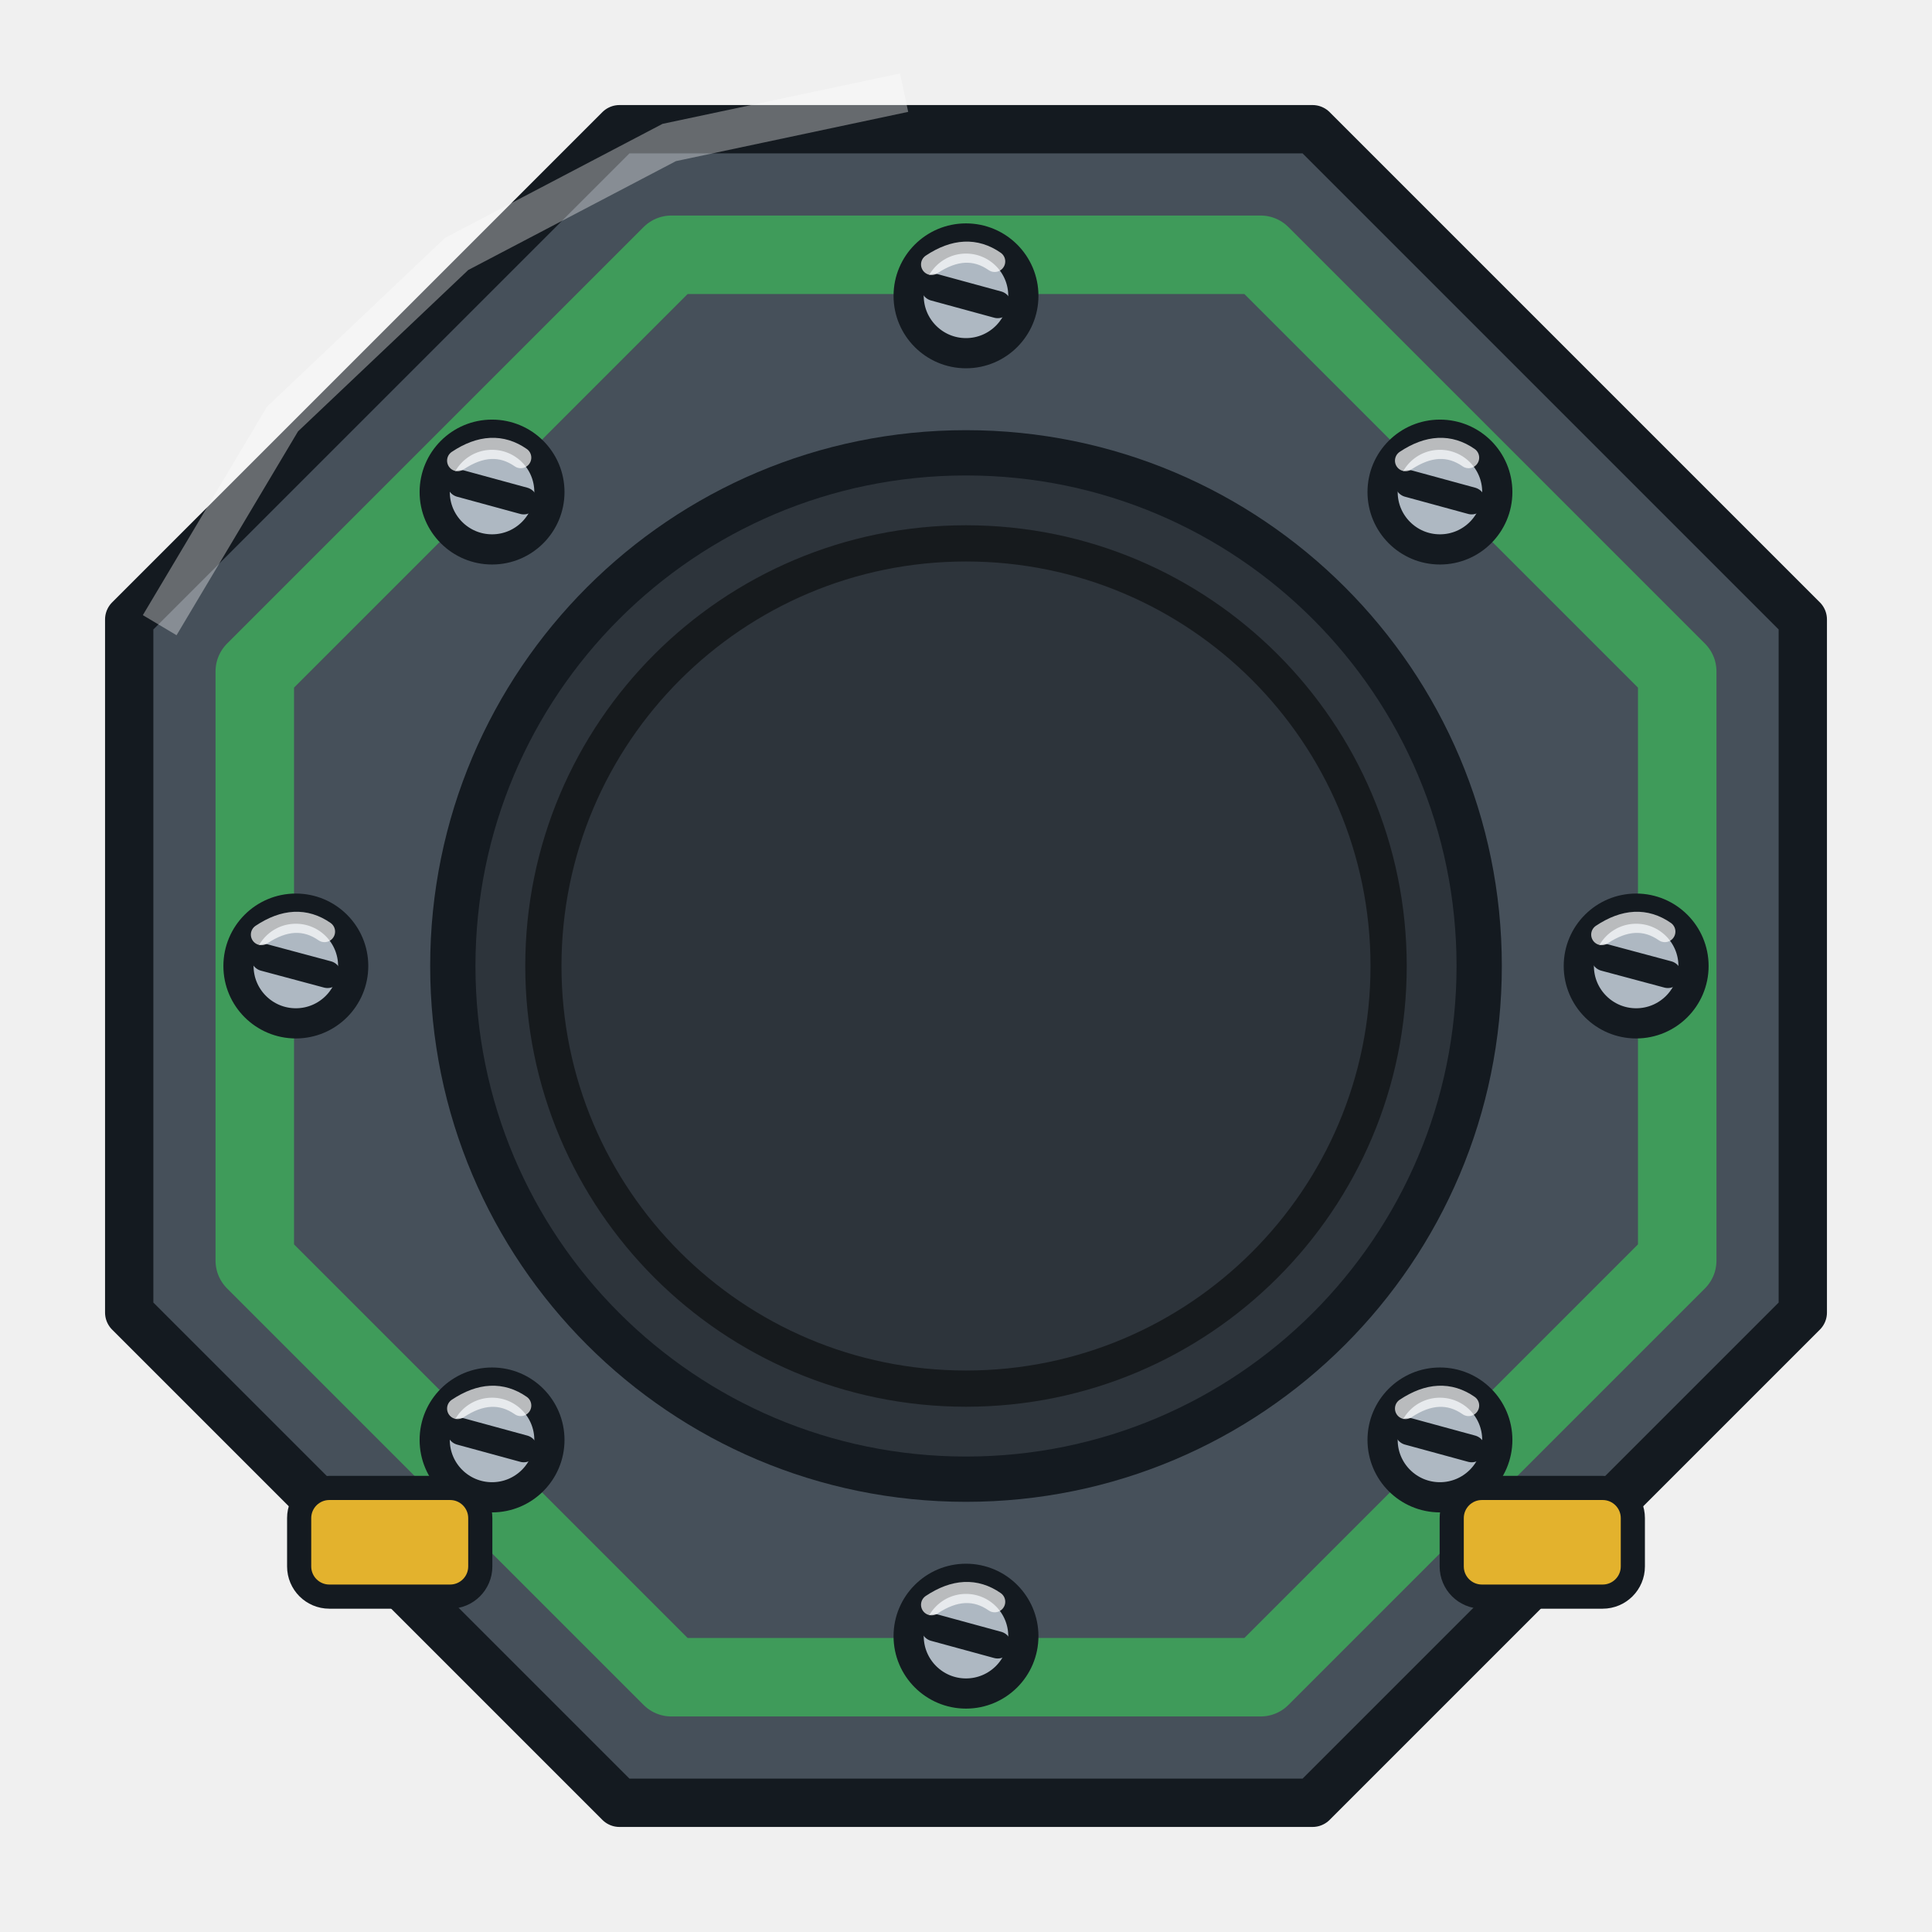
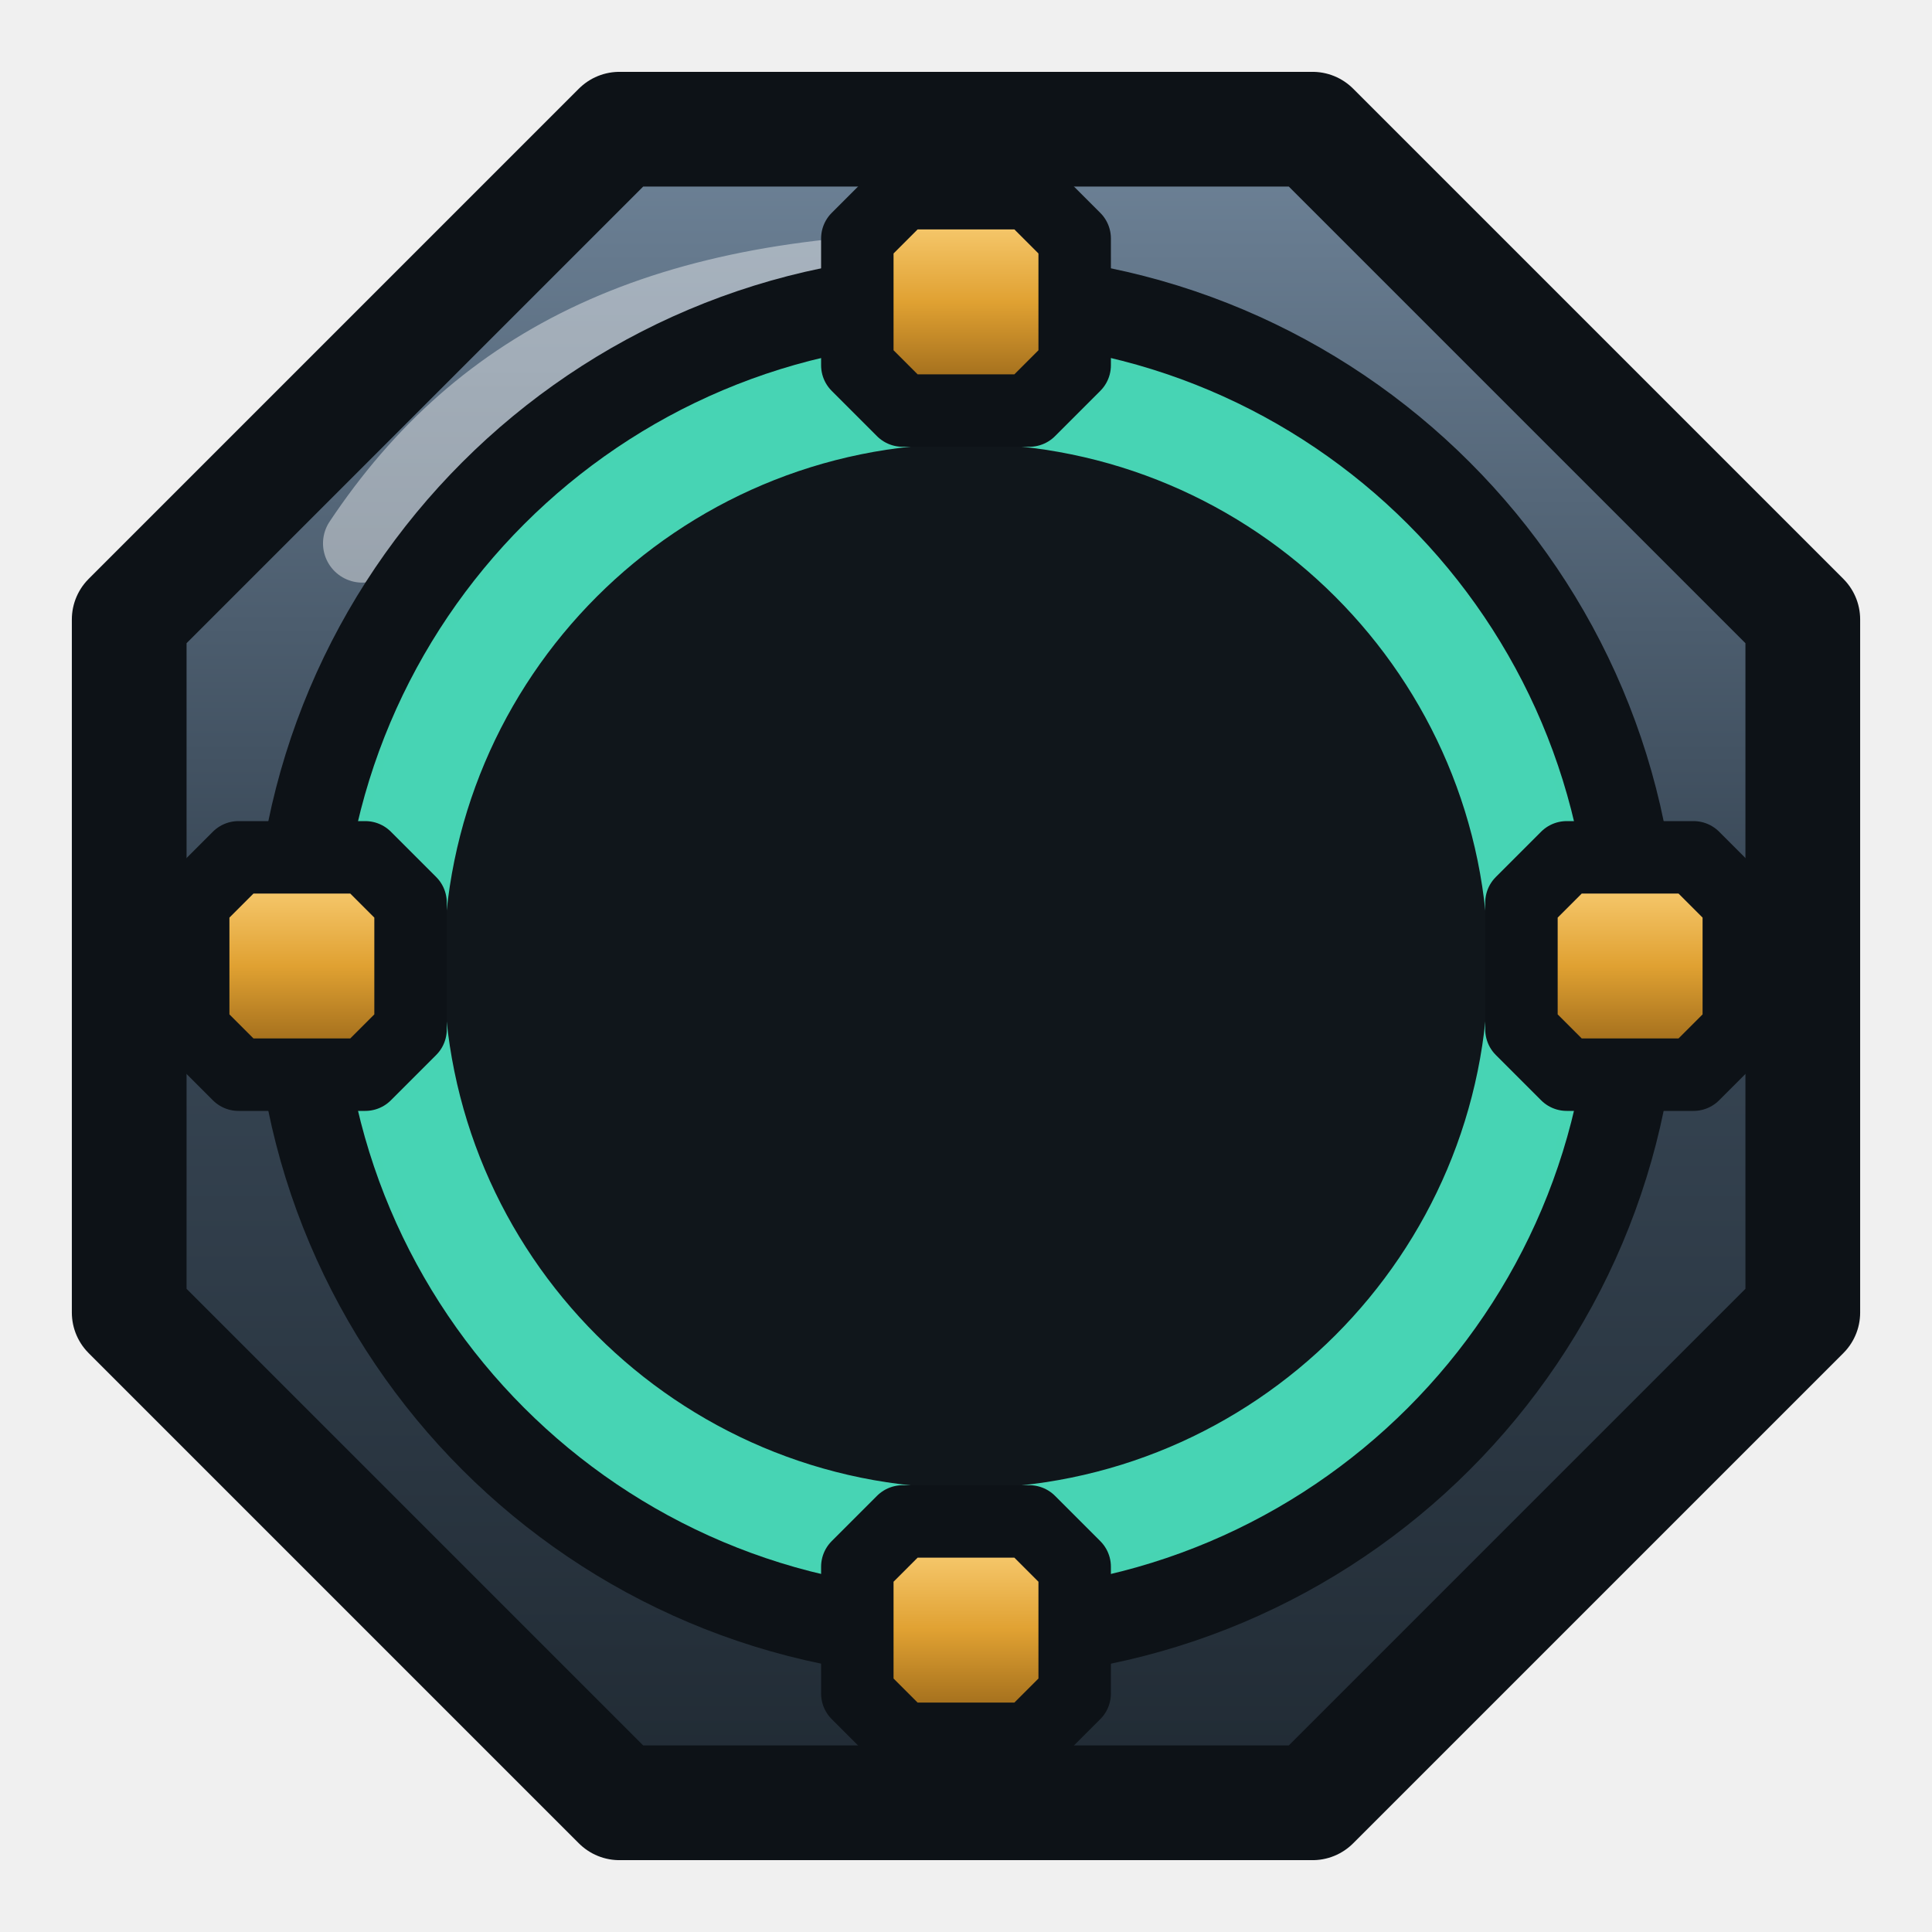
<svg xmlns="http://www.w3.org/2000/svg" viewBox="0 0 64 64" width="64" height="64">
-   <path d="M59.72 43.48 L43.48 59.72 L20.52 59.72 L4.28 43.48 L4.28 20.52 L20.52 4.28 L43.48 4.28 L59.72 20.52 Z" fill="#46505a" stroke="#141a20" stroke-width="1.6" stroke-linejoin="round" />
-   <path d="M55.56 41.76 L41.76 55.56 L22.24 55.56 L8.44 41.76 L8.44 22.24 L22.24 8.44 L41.76 8.44 L55.56 22.24 Z" fill="none" stroke="#3f9b5a" stroke-width="2.6" stroke-linejoin="round" />
-   <path d="M5.29 20.71 L9.36 13.88 L15.13 8.41 L22.17 4.72 L29.95 3.07" fill="none" stroke="#fff" stroke-opacity=".35" stroke-width="1.3" />
-   <circle cx="32" cy="32" r="17" fill="#2d343b" stroke="#141a20" stroke-width="1.5" />
-   <circle cx="32" cy="32" r="14" fill="none" stroke="#000" stroke-opacity=".5" stroke-width="1.2" />
-   <circle cx="54.2" cy="32" r="1.9" fill="#aeb8c2" stroke="#141a20" stroke-width="1" />
-   <path d="M53.16 31.72 L55.25 32.28" stroke="#141a20" stroke-width=".9" stroke-linecap="round" />
-   <path d="M53.06 30.96 Q54.2 30.2 55.15 30.86" fill="none" stroke="#fff" stroke-opacity=".7" stroke-width=".7" stroke-linecap="round" />
-   <circle cx="47.7" cy="47.7" r="1.9" fill="#aeb8c2" stroke="#141a20" stroke-width="1" />
-   <path d="M46.66 47.42 L48.75 47.99" stroke="#141a20" stroke-width=".9" stroke-linecap="round" />
-   <path d="M46.56 46.66 Q47.7 45.9 48.65 46.56" fill="none" stroke="#fff" stroke-opacity=".7" stroke-width=".7" stroke-linecap="round" />
-   <circle cx="32" cy="54.2" r="1.9" fill="#aeb8c2" stroke="#141a20" stroke-width="1" />
-   <path d="M30.96 53.92 L33.05 54.49" stroke="#141a20" stroke-width=".9" stroke-linecap="round" />
-   <path d="M30.86 53.16 Q32 52.4 32.95 53.06" fill="none" stroke="#fff" stroke-opacity=".7" stroke-width=".7" stroke-linecap="round" />
-   <circle cx="16.3" cy="47.7" r="1.9" fill="#aeb8c2" stroke="#141a20" stroke-width="1" />
-   <path d="M15.26 47.42 L17.35 47.99" stroke="#141a20" stroke-width=".9" stroke-linecap="round" />
-   <path d="M15.16 46.66 Q16.3 45.9 17.25 46.56" fill="none" stroke="#fff" stroke-opacity=".7" stroke-width=".7" stroke-linecap="round" />
-   <circle cx="9.8" cy="32" r="1.9" fill="#aeb8c2" stroke="#141a20" stroke-width="1" />
-   <path d="M8.76 31.72 L10.85 32.28" stroke="#141a20" stroke-width=".9" stroke-linecap="round" />
-   <path d="M8.66 30.96 Q9.8 30.2 10.75 30.86" fill="none" stroke="#fff" stroke-opacity=".7" stroke-width=".7" stroke-linecap="round" />
-   <circle cx="16.3" cy="16.3" r="1.9" fill="#aeb8c2" stroke="#141a20" stroke-width="1" />
-   <path d="M15.26 16.02 L17.35 16.59" stroke="#141a20" stroke-width=".9" stroke-linecap="round" />
-   <path d="M15.16 15.26 Q16.3 14.5 17.25 15.16" fill="none" stroke="#fff" stroke-opacity=".7" stroke-width=".7" stroke-linecap="round" />
-   <circle cx="32" cy="9.8" r="1.9" fill="#aeb8c2" stroke="#141a20" stroke-width="1" />
-   <path d="M30.96 9.52 L33.05 10.09" stroke="#141a20" stroke-width=".9" stroke-linecap="round" />
-   <path d="M30.86 8.76 Q32 8 32.95 8.66" fill="none" stroke="#fff" stroke-opacity=".7" stroke-width=".7" stroke-linecap="round" />
-   <circle cx="47.7" cy="16.3" r="1.9" fill="#aeb8c2" stroke="#141a20" stroke-width="1" />
-   <path d="M46.66 16.02 L48.75 16.59" stroke="#141a20" stroke-width=".9" stroke-linecap="round" />
-   <path d="M46.56 15.26 Q47.7 14.5 48.65 15.16" fill="none" stroke="#fff" stroke-opacity=".7" stroke-width=".7" stroke-linecap="round" />
-   <rect x="48.09" y="49.29" width="6" height="3.6" rx="1" fill="#e3b22d" stroke="#141a20" stroke-width=".8" />
-   <rect x="9.91" y="49.29" width="6" height="3.6" rx="1" fill="#e3b22d" stroke="#141a20" stroke-width=".8" />
+   <defs>
+     <linearGradient id="tb-steel" x1="0" y1="0" x2="0" y2="1">
+       <stop offset="0" stop-color="#6f8499" />
+       <stop offset="0.45" stop-color="#3a4958" />
+       <stop offset="1" stop-color="#202a33" />
+     </linearGradient>
+     <linearGradient id="tb-steeld" x1="0" y1="0" x2="0" y2="1">
+       <stop offset="0" stop-color="#3b4854" />
+       <stop offset="1" stop-color="#161d24" />
+     </linearGradient>
+     <radialGradient id="tb-plum" cx="0.4" cy="0.3" r="0.85">
+       <stop offset="0" stop-color="#c0728a" />
+       <stop offset="0.55" stop-color="#6b3547" />
+       <stop offset="1" stop-color="#361823" />
+     </radialGradient>
+     <linearGradient id="tb-plumf" x1="0" y1="0" x2="0" y2="1">
+       <stop offset="0" stop-color="#a85b73" />
+       <stop offset="1" stop-color="#4a2230" />
+     </linearGradient>
+     <linearGradient id="tb-amber" x1="0" y1="0" x2="0" y2="1">
+       <stop offset="0" stop-color="#ffd884" />
+       <stop offset="0.5" stop-color="#e0a132" />
+       <stop offset="1" stop-color="#8a5a14" />
+     </linearGradient>
+     <radialGradient id="tb-teal" cx="0.4" cy="0.4" r="0.6">
+       <stop offset="0" stop-color="#effffb" />
+       <stop offset="0.4" stop-color="#52f5cf" />
+       <stop offset="1" stop-color="#0c5c4b" />
+     </radialGradient>
+     <radialGradient id="tb-ember" cx="0.4" cy="0.4" r="0.6">
+       <stop offset="0" stop-color="#fff2d0" />
+       <stop offset="0.35" stop-color="#ff9a4a" />
+       <stop offset="1" stop-color="#8a1d10" />
+     </radialGradient>
+   </defs>
+   <path d="M59.72 43.48 L43.48 59.72 L20.52 59.72 L4.28 43.48 L4.28 20.52 L20.52 4.28 L43.48 4.28 L59.72 20.52 Z" fill="url(#tb-steel)" stroke="#0d1217" stroke-width="3.8" stroke-linejoin="round" stroke-linecap="round" />
+   <path d="M12 18C16 12 22 9 32 9" fill="none" stroke="#ffffff" stroke-opacity="0.42" stroke-width="2.6" stroke-linecap="round" stroke-linejoin="round" />
+   <circle cx="32" cy="32" r="22" fill="#10161b" stroke="#0d1217" stroke-width="3.2" />
+   <circle cx="32" cy="32" r="19" fill="none" stroke="#52f5cf" stroke-width="3.4" stroke-opacity=".85" />
+   <path d="M6.4 29.9L7.9 28.4H12.1L13.6 29.9V34.1L12.1 35.6H7.9L6.4 34.1Z" fill="url(#tb-amber)" stroke="#0d1217" stroke-width="2.4" stroke-linejoin="round" stroke-linecap="round" />
+   <path d="M50.4 29.9L51.9 28.4H56.1L57.6 29.9V34.1L56.1 35.6H51.9L50.4 34.1Z" fill="url(#tb-amber)" stroke="#0d1217" stroke-width="2.4" stroke-linejoin="round" stroke-linecap="round" />
+   <path d="M28.4 7.9L29.9 6.4H34.1L35.6 7.9V12.1L34.1 13.6H29.9L28.4 12.1Z" fill="url(#tb-amber)" stroke="#0d1217" stroke-width="2.4" stroke-linejoin="round" stroke-linecap="round" />
+   <path d="M28.4 51.9L29.9 50.4H34.1L35.6 51.9V56.1L34.1 57.6H29.9L28.4 56.1Z" fill="url(#tb-amber)" stroke="#0d1217" stroke-width="2.4" stroke-linejoin="round" stroke-linecap="round" />
</svg>
